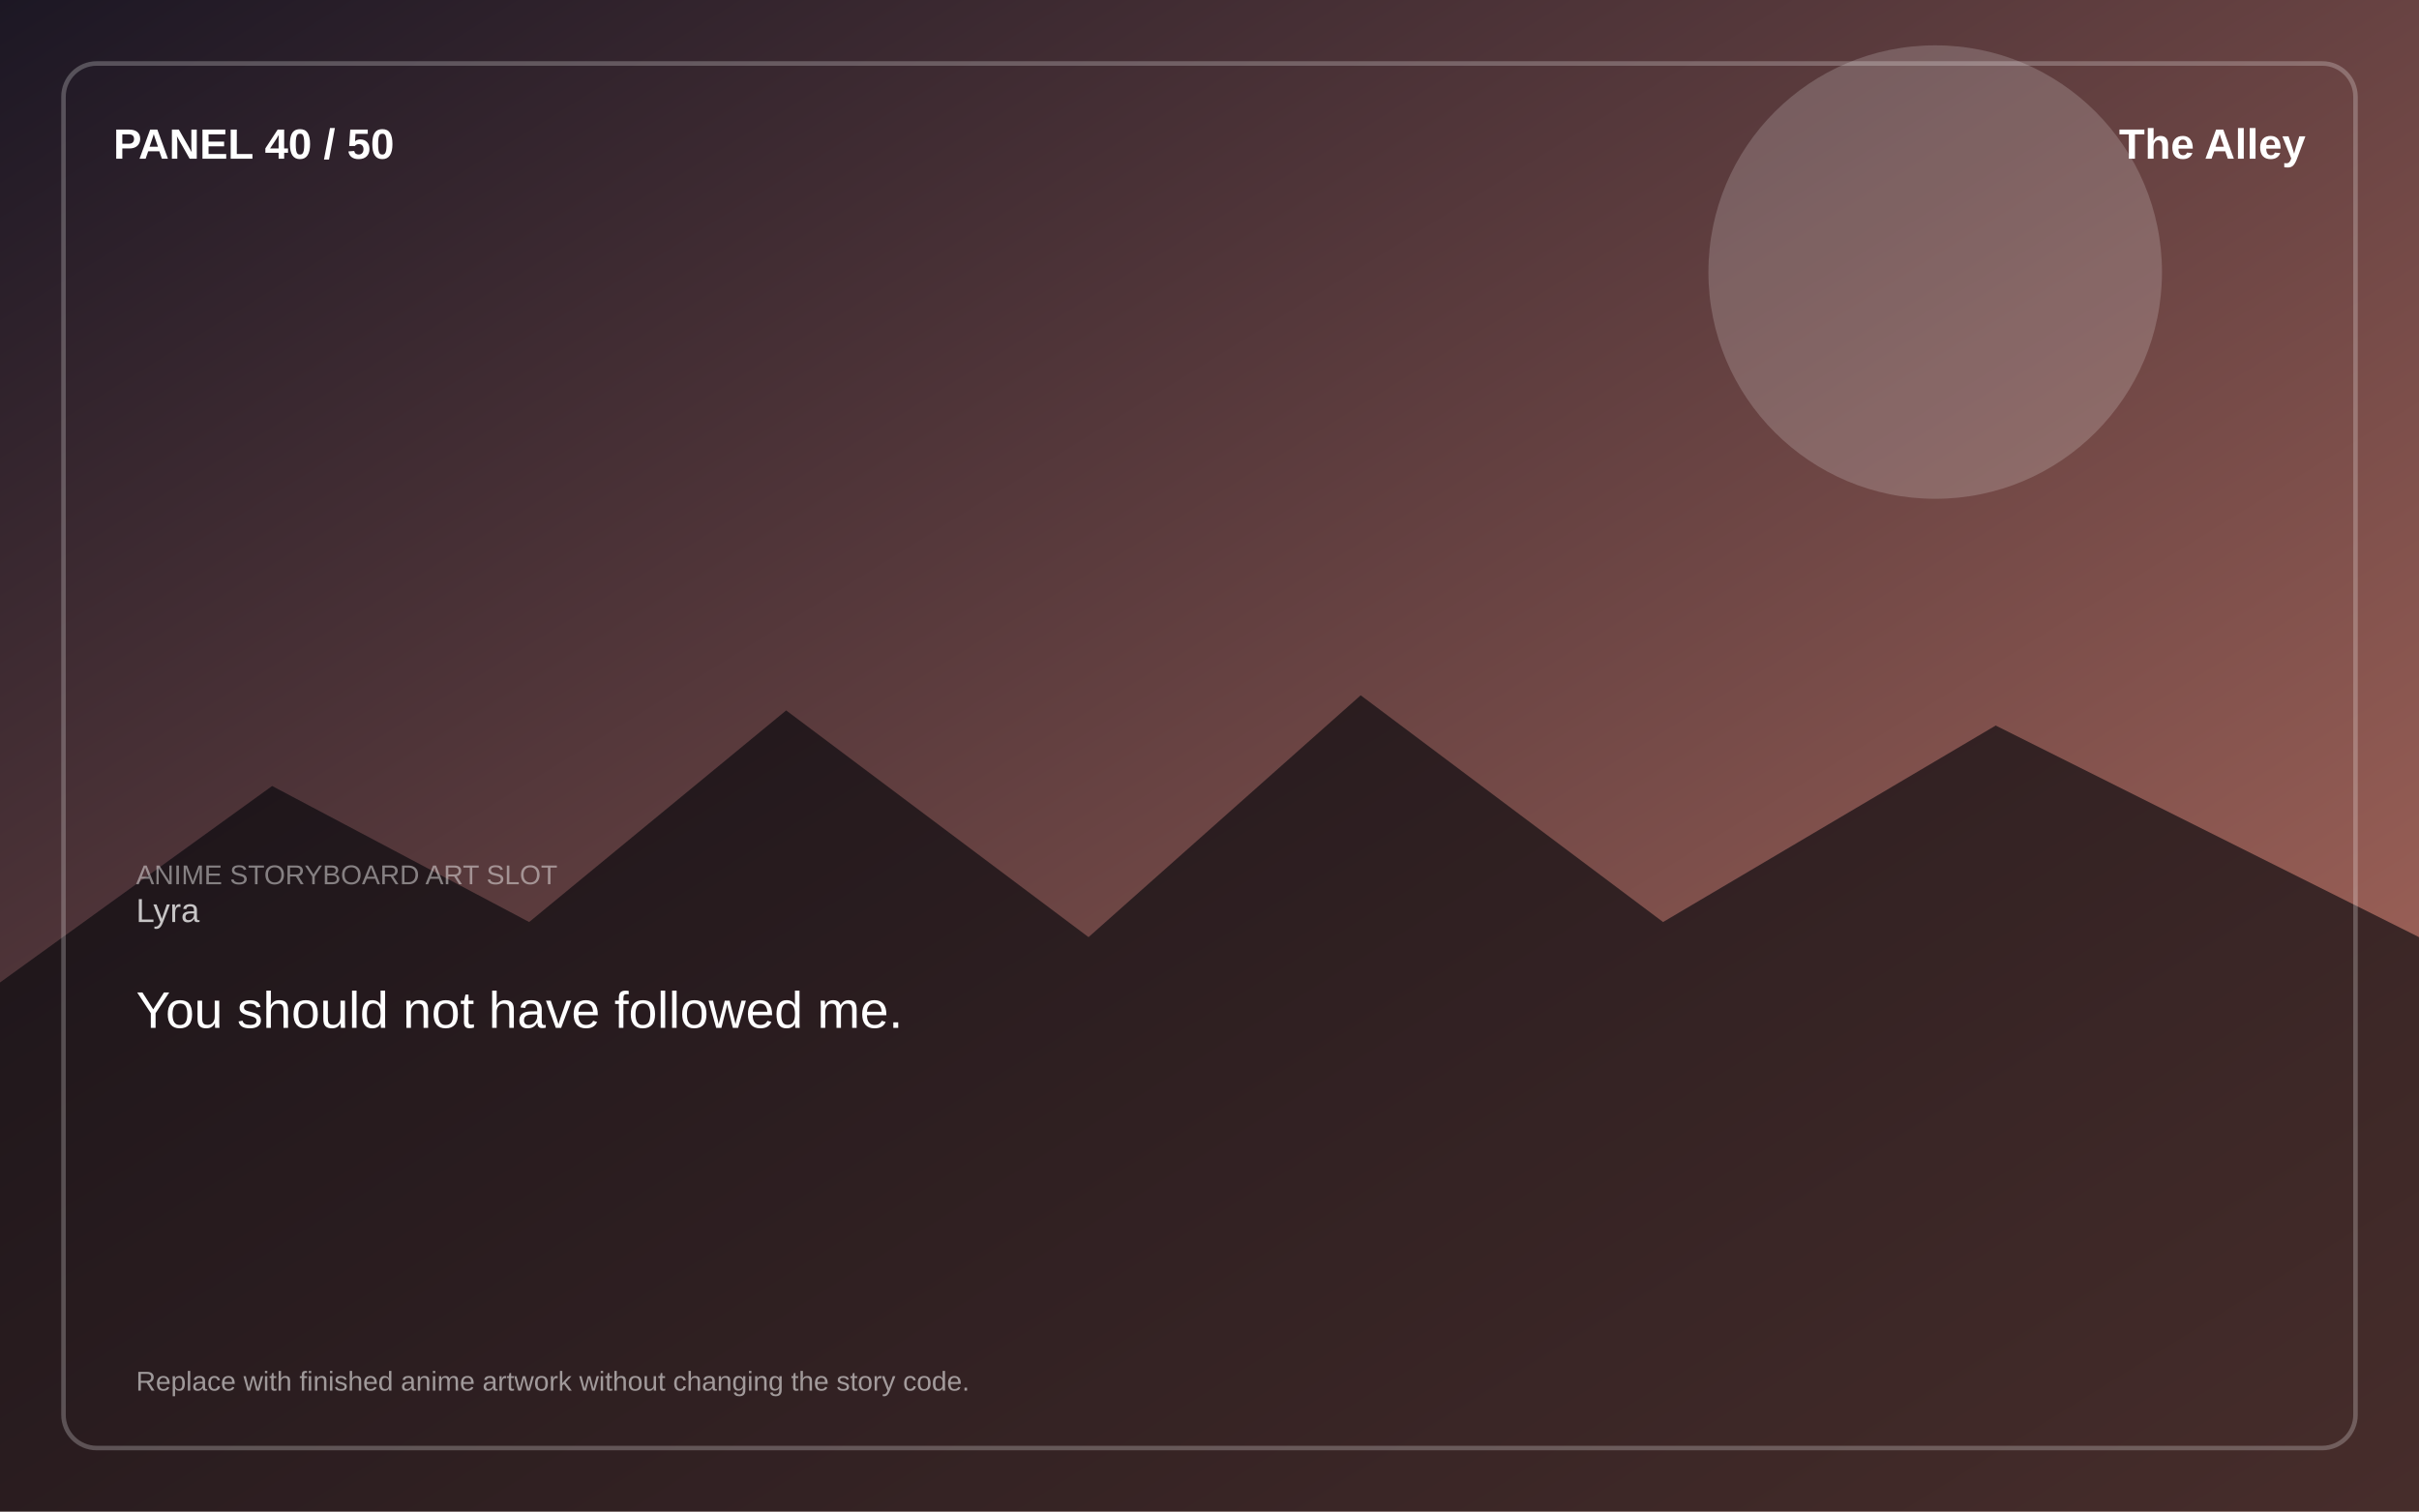
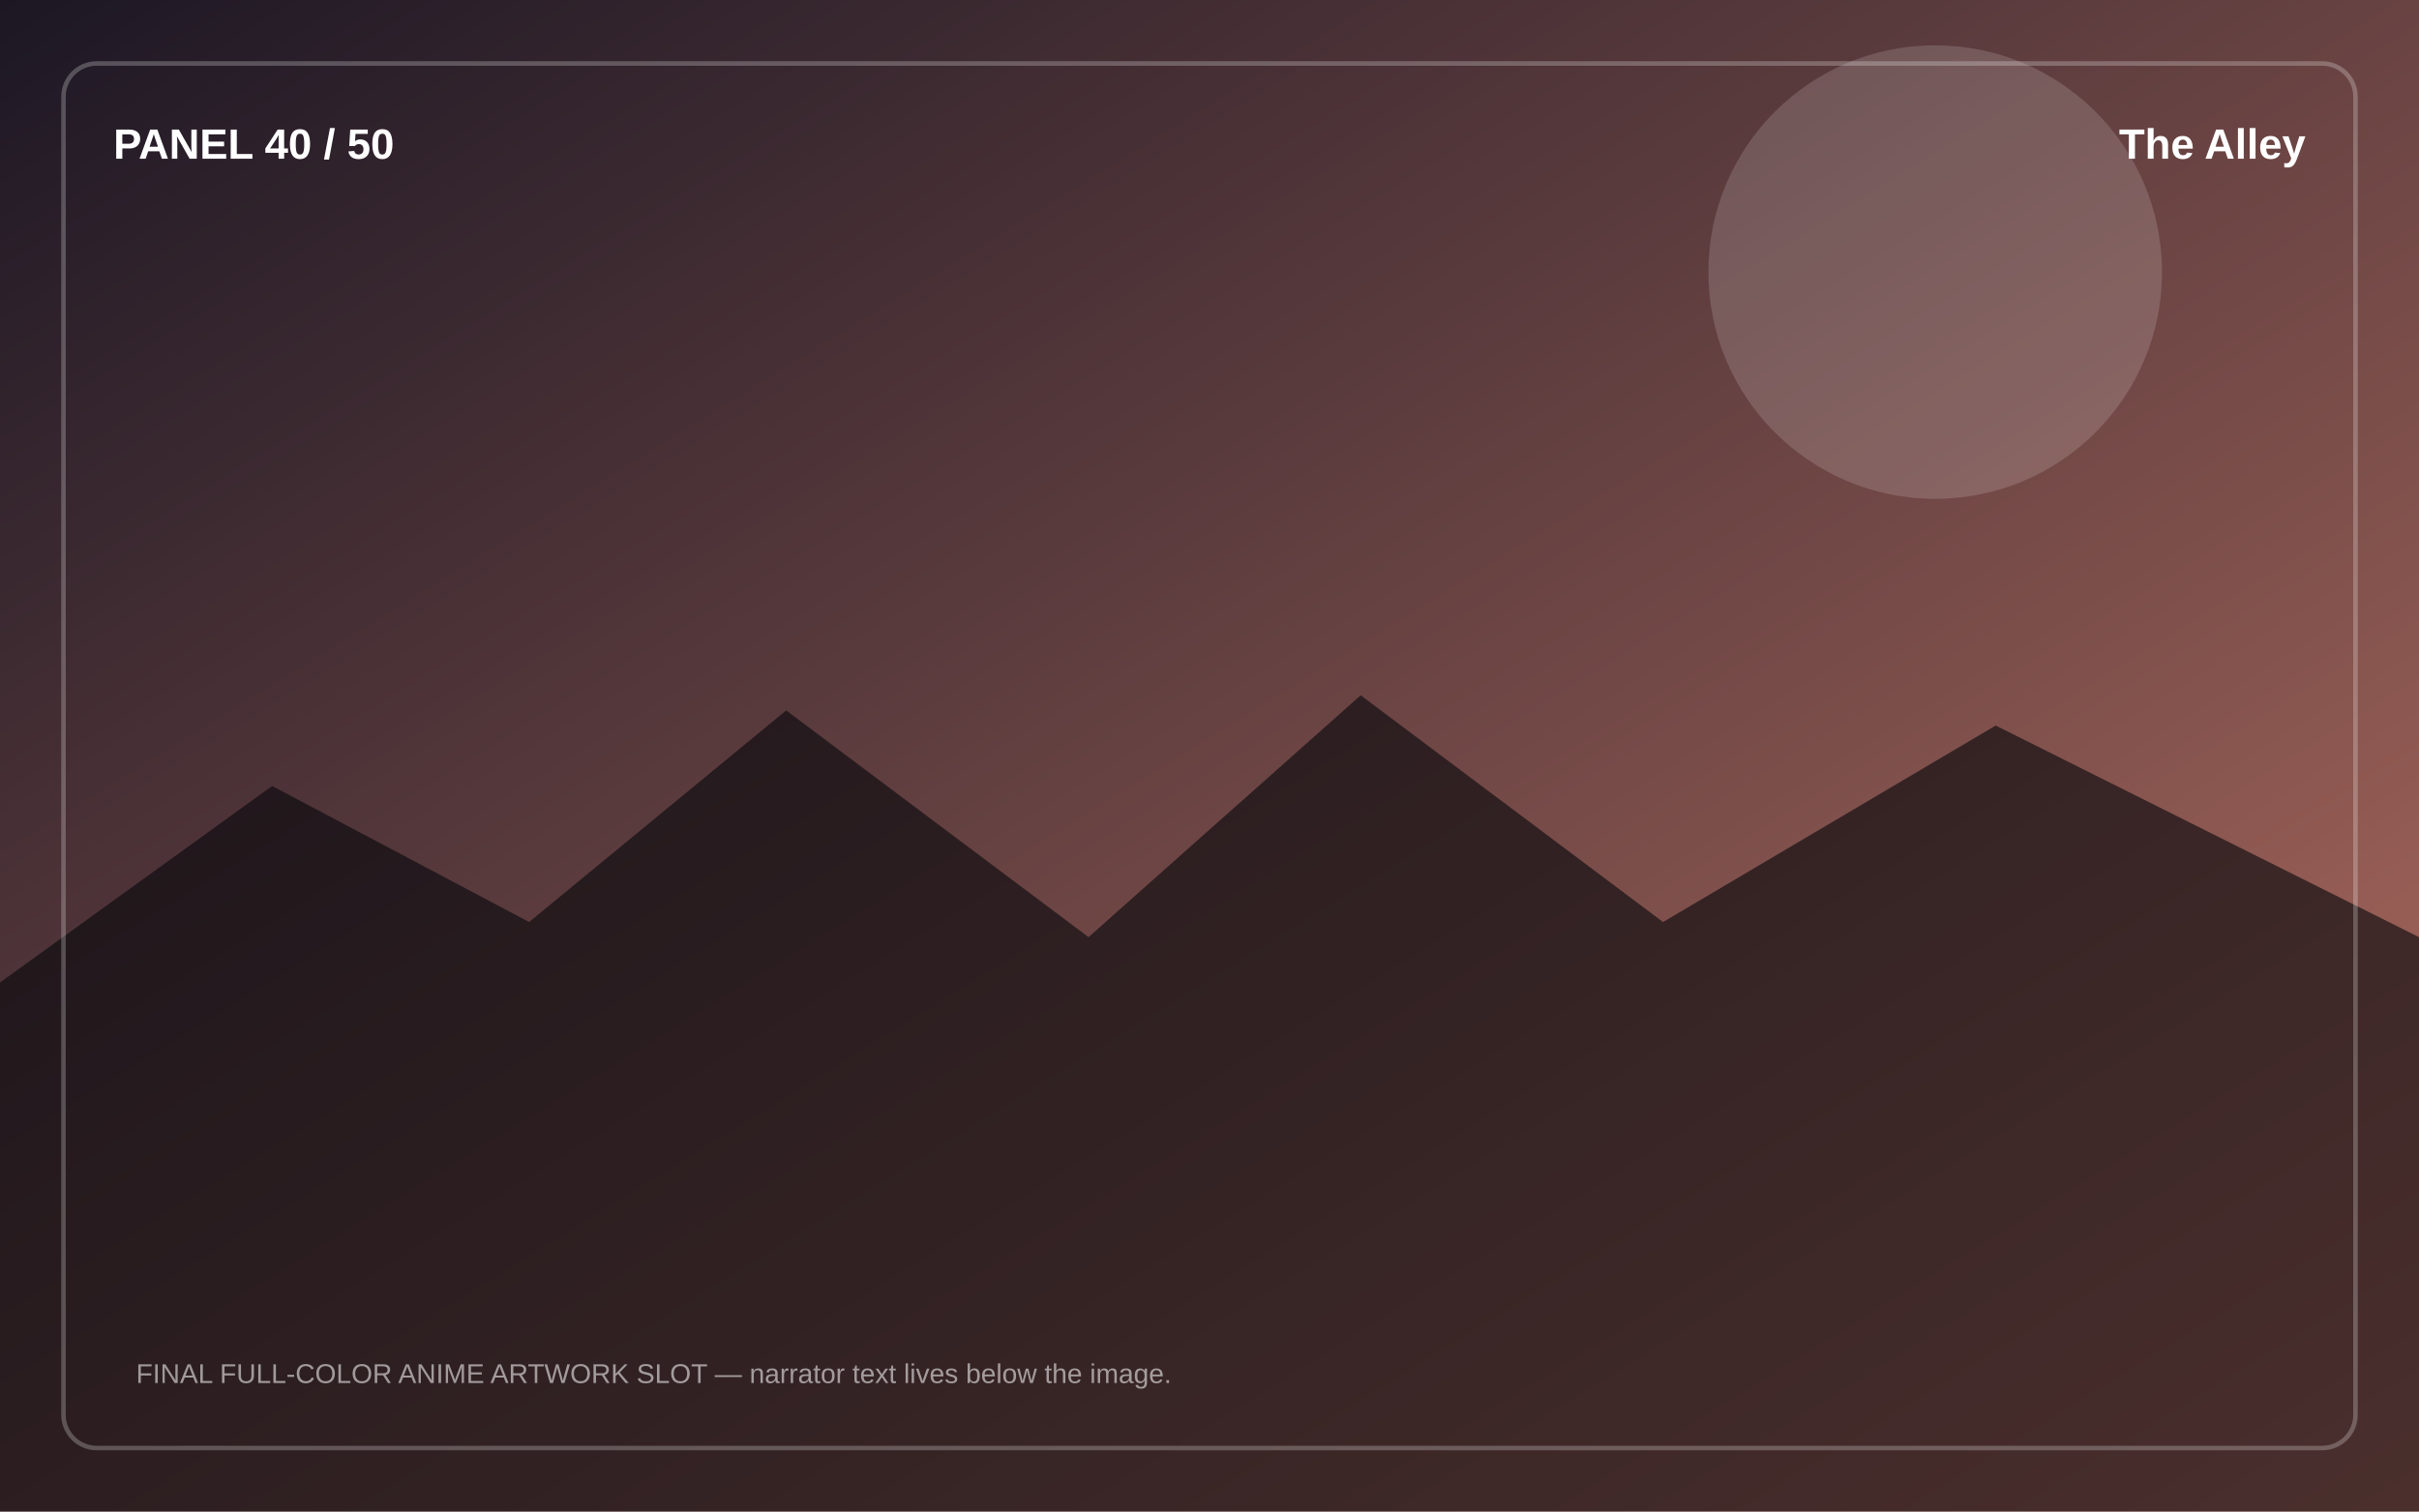
- <svg xmlns="http://www.w3.org/2000/svg" width="1600" height="1000">
+ <svg xmlns="http://www.w3.org/2000/svg" width="1600" height="1000" viewBox="0 0 1600 1000">
  <defs>
    <linearGradient id="g" x1="0" y1="0" x2="1" y2="1">
      <stop stop-color="#1c1724" />
      <stop offset="1" stop-color="#b56f61" />
    </linearGradient>
  </defs>
  <rect width="1600" height="1000" fill="url(#g)" />
-   <circle cx="1280" cy="180" r="150" fill="#fff" opacity=".18" />
-   <path d="M0 650 L180 520 350 610 520 470 720 620 900 460 1100 610 1320 480 1600 620 1600 1000 0 1000Z" fill="#03050a" opacity=".62" />
+   <circle cx="1280" cy="180" r="150" fill="#fff" opacity=".15" />
+   <path d="M0 650 L180 520 350 610 520 470 720 620 900 460 1100 610 1320 480 1600 620 1600 1000 0 1000Z" fill="#03050a" opacity=".60" />
  <rect x="42" y="42" width="1516" height="916" rx="22" fill="none" stroke="#fff" stroke-opacity=".24" stroke-width="3" />
  <text x="75" y="105" fill="#fff" font-family="Arial,sans-serif" font-size="28" font-weight="700">PANEL 40 / 50</text>
  <text x="1525" y="105" text-anchor="end" fill="#fff" font-family="Arial,sans-serif" font-size="28" font-weight="700">The Alley</text>
-   <text x="90" y="610" fill="#fff" opacity=".75" font-family="Arial,sans-serif" font-size="22">Lyra</text>
-   <text x="90" y="585" fill="#fff" opacity=".45" font-family="Arial,sans-serif" font-size="18">ANIME STORYBOARD ART SLOT</text>
-   <text x="90" y="680" fill="#fff" font-family="Arial,sans-serif" font-size="34">You should not have followed me.</text>
-   <text x="90" y="920" fill="#fff" opacity=".55" font-family="Arial,sans-serif" font-size="18">Replace with finished anime artwork without changing the story code.</text>
+   <text x="90" y="915" fill="#fff" opacity=".55" font-family="Arial,sans-serif" font-size="18">FINAL FULL-COLOR ANIME ARTWORK SLOT — narrator text lives below the image.</text>
</svg>
